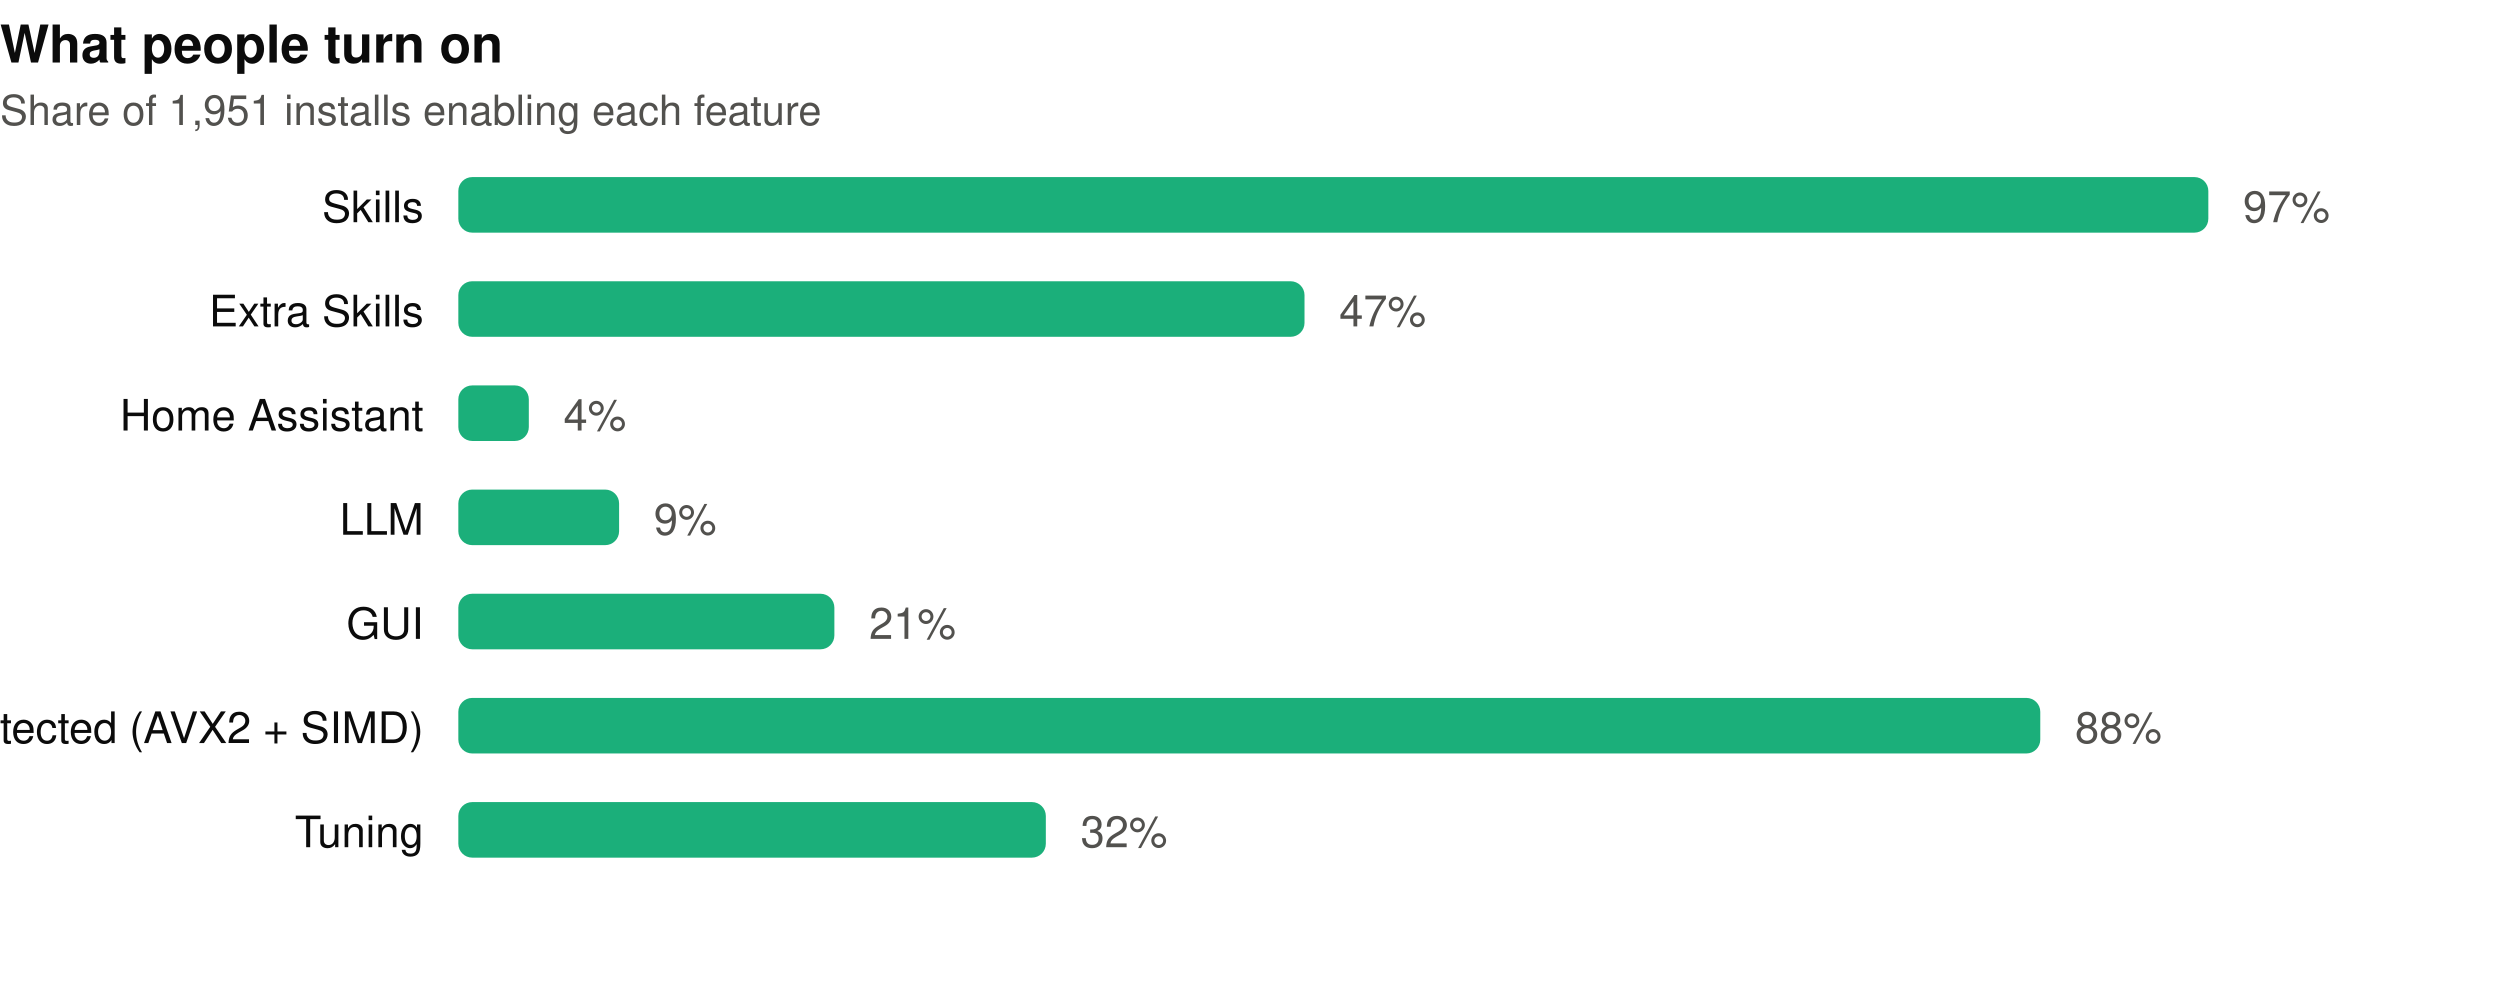
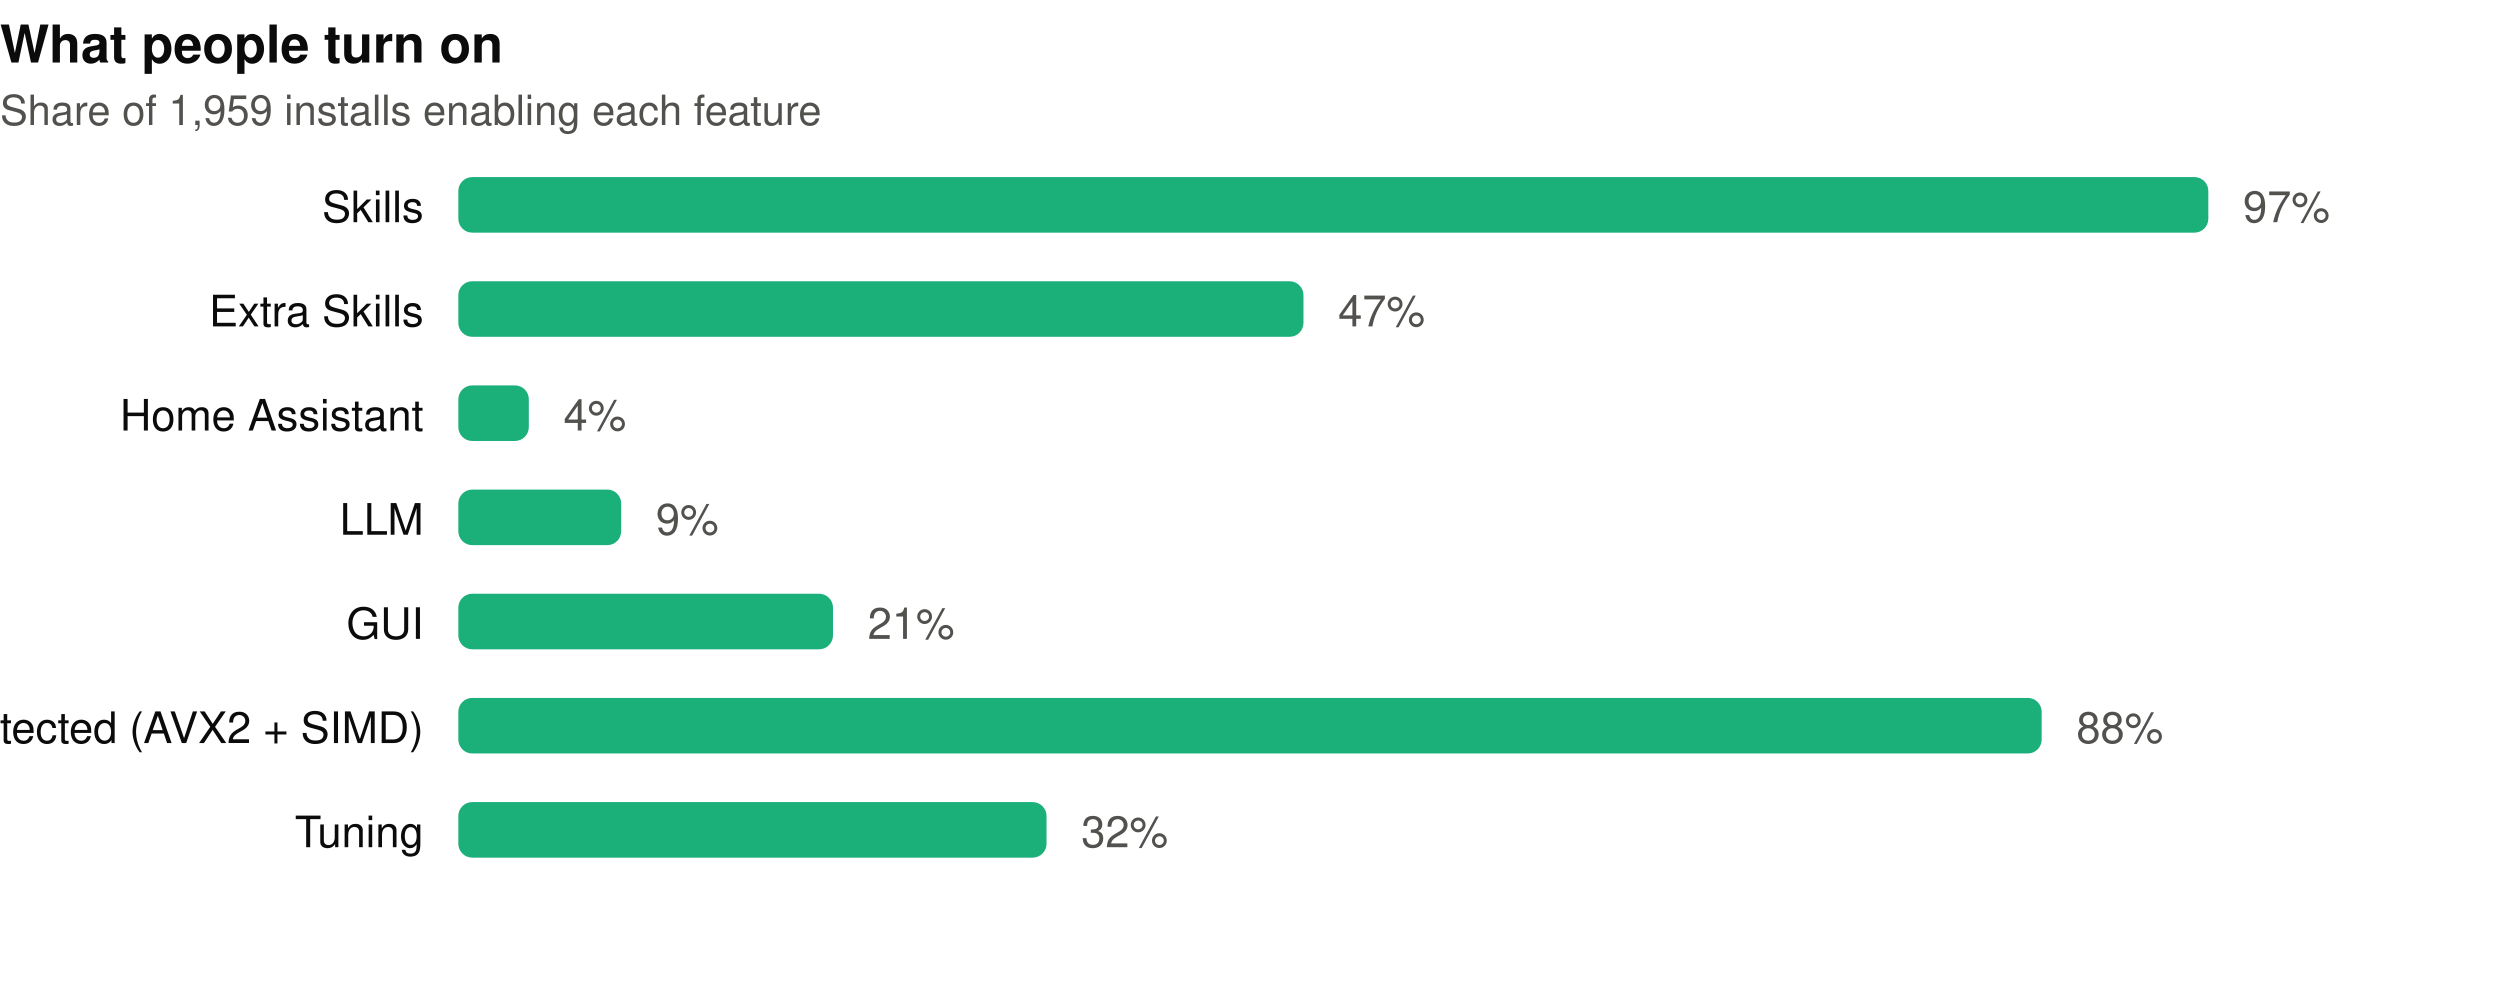
- <svg xmlns="http://www.w3.org/2000/svg" width="720" height="284" viewBox="0 0 720 284" role="img" aria-label="What people turn on. Share of 1,951 installs enabling each feature">
+ <svg xmlns="http://www.w3.org/2000/svg" width="720" height="284" viewBox="0 0 720 284" role="img" aria-label="What people turn on. Share of 1,959 installs enabling each feature">
  <text x="0" y="18" font-family="ui-sans-serif,-apple-system,BlinkMacSystemFont,'Segoe UI',Helvetica,Arial,sans-serif" font-size="15" font-weight="600" fill="#0b0b0b">What people turn on</text>
-   <text x="0" y="36" font-family="ui-sans-serif,-apple-system,BlinkMacSystemFont,'Segoe UI',Helvetica,Arial,sans-serif" font-size="12" fill="#52514e">Share of 1,951 installs enabling each feature</text>
+   <text x="0" y="36" font-family="ui-sans-serif,-apple-system,BlinkMacSystemFont,'Segoe UI',Helvetica,Arial,sans-serif" font-size="12" fill="#52514e">Share of 1,959 installs enabling each feature</text>
  <text x="122" y="64.0" text-anchor="end" font-family="ui-sans-serif,-apple-system,BlinkMacSystemFont,'Segoe UI',Helvetica,Arial,sans-serif" font-size="12.5" fill="#0b0b0b">Skills</text>
  <rect x="132" y="51.0" width="504.0" height="16" rx="4" fill="#1baf7a" />
  <text x="646.0" y="64.0" font-family="ui-sans-serif,-apple-system,BlinkMacSystemFont,'Segoe UI',Helvetica,Arial,sans-serif" font-size="12.5" fill="#52514e">97%</text>
  <text x="122" y="94.0" text-anchor="end" font-family="ui-sans-serif,-apple-system,BlinkMacSystemFont,'Segoe UI',Helvetica,Arial,sans-serif" font-size="12.5" fill="#0b0b0b">Extra Skills</text>
-   <rect x="132" y="81.0" width="243.7" height="16" rx="4" fill="#1baf7a" />
-   <text x="385.7" y="94.0" font-family="ui-sans-serif,-apple-system,BlinkMacSystemFont,'Segoe UI',Helvetica,Arial,sans-serif" font-size="12.5" fill="#52514e">47%</text>
+   <rect x="132" y="81.0" width="243.4" height="16" rx="4" fill="#1baf7a" />
+   <text x="385.4" y="94.0" font-family="ui-sans-serif,-apple-system,BlinkMacSystemFont,'Segoe UI',Helvetica,Arial,sans-serif" font-size="12.5" fill="#52514e">47%</text>
  <text x="122" y="124.0" text-anchor="end" font-family="ui-sans-serif,-apple-system,BlinkMacSystemFont,'Segoe UI',Helvetica,Arial,sans-serif" font-size="12.5" fill="#0b0b0b">Home Assistant</text>
  <rect x="132" y="111.0" width="20.3" height="16" rx="4" fill="#1baf7a" />
  <text x="162.3" y="124.0" font-family="ui-sans-serif,-apple-system,BlinkMacSystemFont,'Segoe UI',Helvetica,Arial,sans-serif" font-size="12.5" fill="#52514e">4%</text>
  <text x="122" y="154.0" text-anchor="end" font-family="ui-sans-serif,-apple-system,BlinkMacSystemFont,'Segoe UI',Helvetica,Arial,sans-serif" font-size="12.5" fill="#0b0b0b">LLM</text>
-   <rect x="132" y="141.0" width="46.3" height="16" rx="4" fill="#1baf7a" />
-   <text x="188.3" y="154.0" font-family="ui-sans-serif,-apple-system,BlinkMacSystemFont,'Segoe UI',Helvetica,Arial,sans-serif" font-size="12.5" fill="#52514e">9%</text>
+   <rect x="132" y="141.0" width="46.9" height="16" rx="4" fill="#1baf7a" />
+   <text x="188.9" y="154.0" font-family="ui-sans-serif,-apple-system,BlinkMacSystemFont,'Segoe UI',Helvetica,Arial,sans-serif" font-size="12.5" fill="#52514e">9%</text>
  <text x="122" y="184.0" text-anchor="end" font-family="ui-sans-serif,-apple-system,BlinkMacSystemFont,'Segoe UI',Helvetica,Arial,sans-serif" font-size="12.5" fill="#0b0b0b">GUI</text>
-   <rect x="132" y="171.0" width="108.3" height="16" rx="4" fill="#1baf7a" />
-   <text x="250.3" y="184.0" font-family="ui-sans-serif,-apple-system,BlinkMacSystemFont,'Segoe UI',Helvetica,Arial,sans-serif" font-size="12.5" fill="#52514e">21%</text>
+   <rect x="132" y="171.0" width="107.9" height="16" rx="4" fill="#1baf7a" />
+   <text x="249.9" y="184.0" font-family="ui-sans-serif,-apple-system,BlinkMacSystemFont,'Segoe UI',Helvetica,Arial,sans-serif" font-size="12.5" fill="#52514e">21%</text>
  <text x="122" y="214.0" text-anchor="end" font-family="ui-sans-serif,-apple-system,BlinkMacSystemFont,'Segoe UI',Helvetica,Arial,sans-serif" font-size="12.5" fill="#0b0b0b">CPU capability detected (AVX2 + SIMD)</text>
-   <rect x="132" y="201.0" width="455.6" height="16" rx="4" fill="#1baf7a" />
-   <text x="597.6" y="214.0" font-family="ui-sans-serif,-apple-system,BlinkMacSystemFont,'Segoe UI',Helvetica,Arial,sans-serif" font-size="12.5" fill="#52514e">88%</text>
+   <rect x="132" y="201.0" width="456.0" height="16" rx="4" fill="#1baf7a" />
+   <text x="598.0" y="214.0" font-family="ui-sans-serif,-apple-system,BlinkMacSystemFont,'Segoe UI',Helvetica,Arial,sans-serif" font-size="12.5" fill="#52514e">88%</text>
  <text x="122" y="244.0" text-anchor="end" font-family="ui-sans-serif,-apple-system,BlinkMacSystemFont,'Segoe UI',Helvetica,Arial,sans-serif" font-size="12.5" fill="#0b0b0b">Tuning</text>
-   <rect x="132" y="231.0" width="169.2" height="16" rx="4" fill="#1baf7a" />
-   <text x="311.2" y="244.0" font-family="ui-sans-serif,-apple-system,BlinkMacSystemFont,'Segoe UI',Helvetica,Arial,sans-serif" font-size="12.5" fill="#52514e">32%</text>
+   <rect x="132" y="231.0" width="169.4" height="16" rx="4" fill="#1baf7a" />
+   <text x="311.4" y="244.0" font-family="ui-sans-serif,-apple-system,BlinkMacSystemFont,'Segoe UI',Helvetica,Arial,sans-serif" font-size="12.5" fill="#52514e">32%</text>
</svg>
